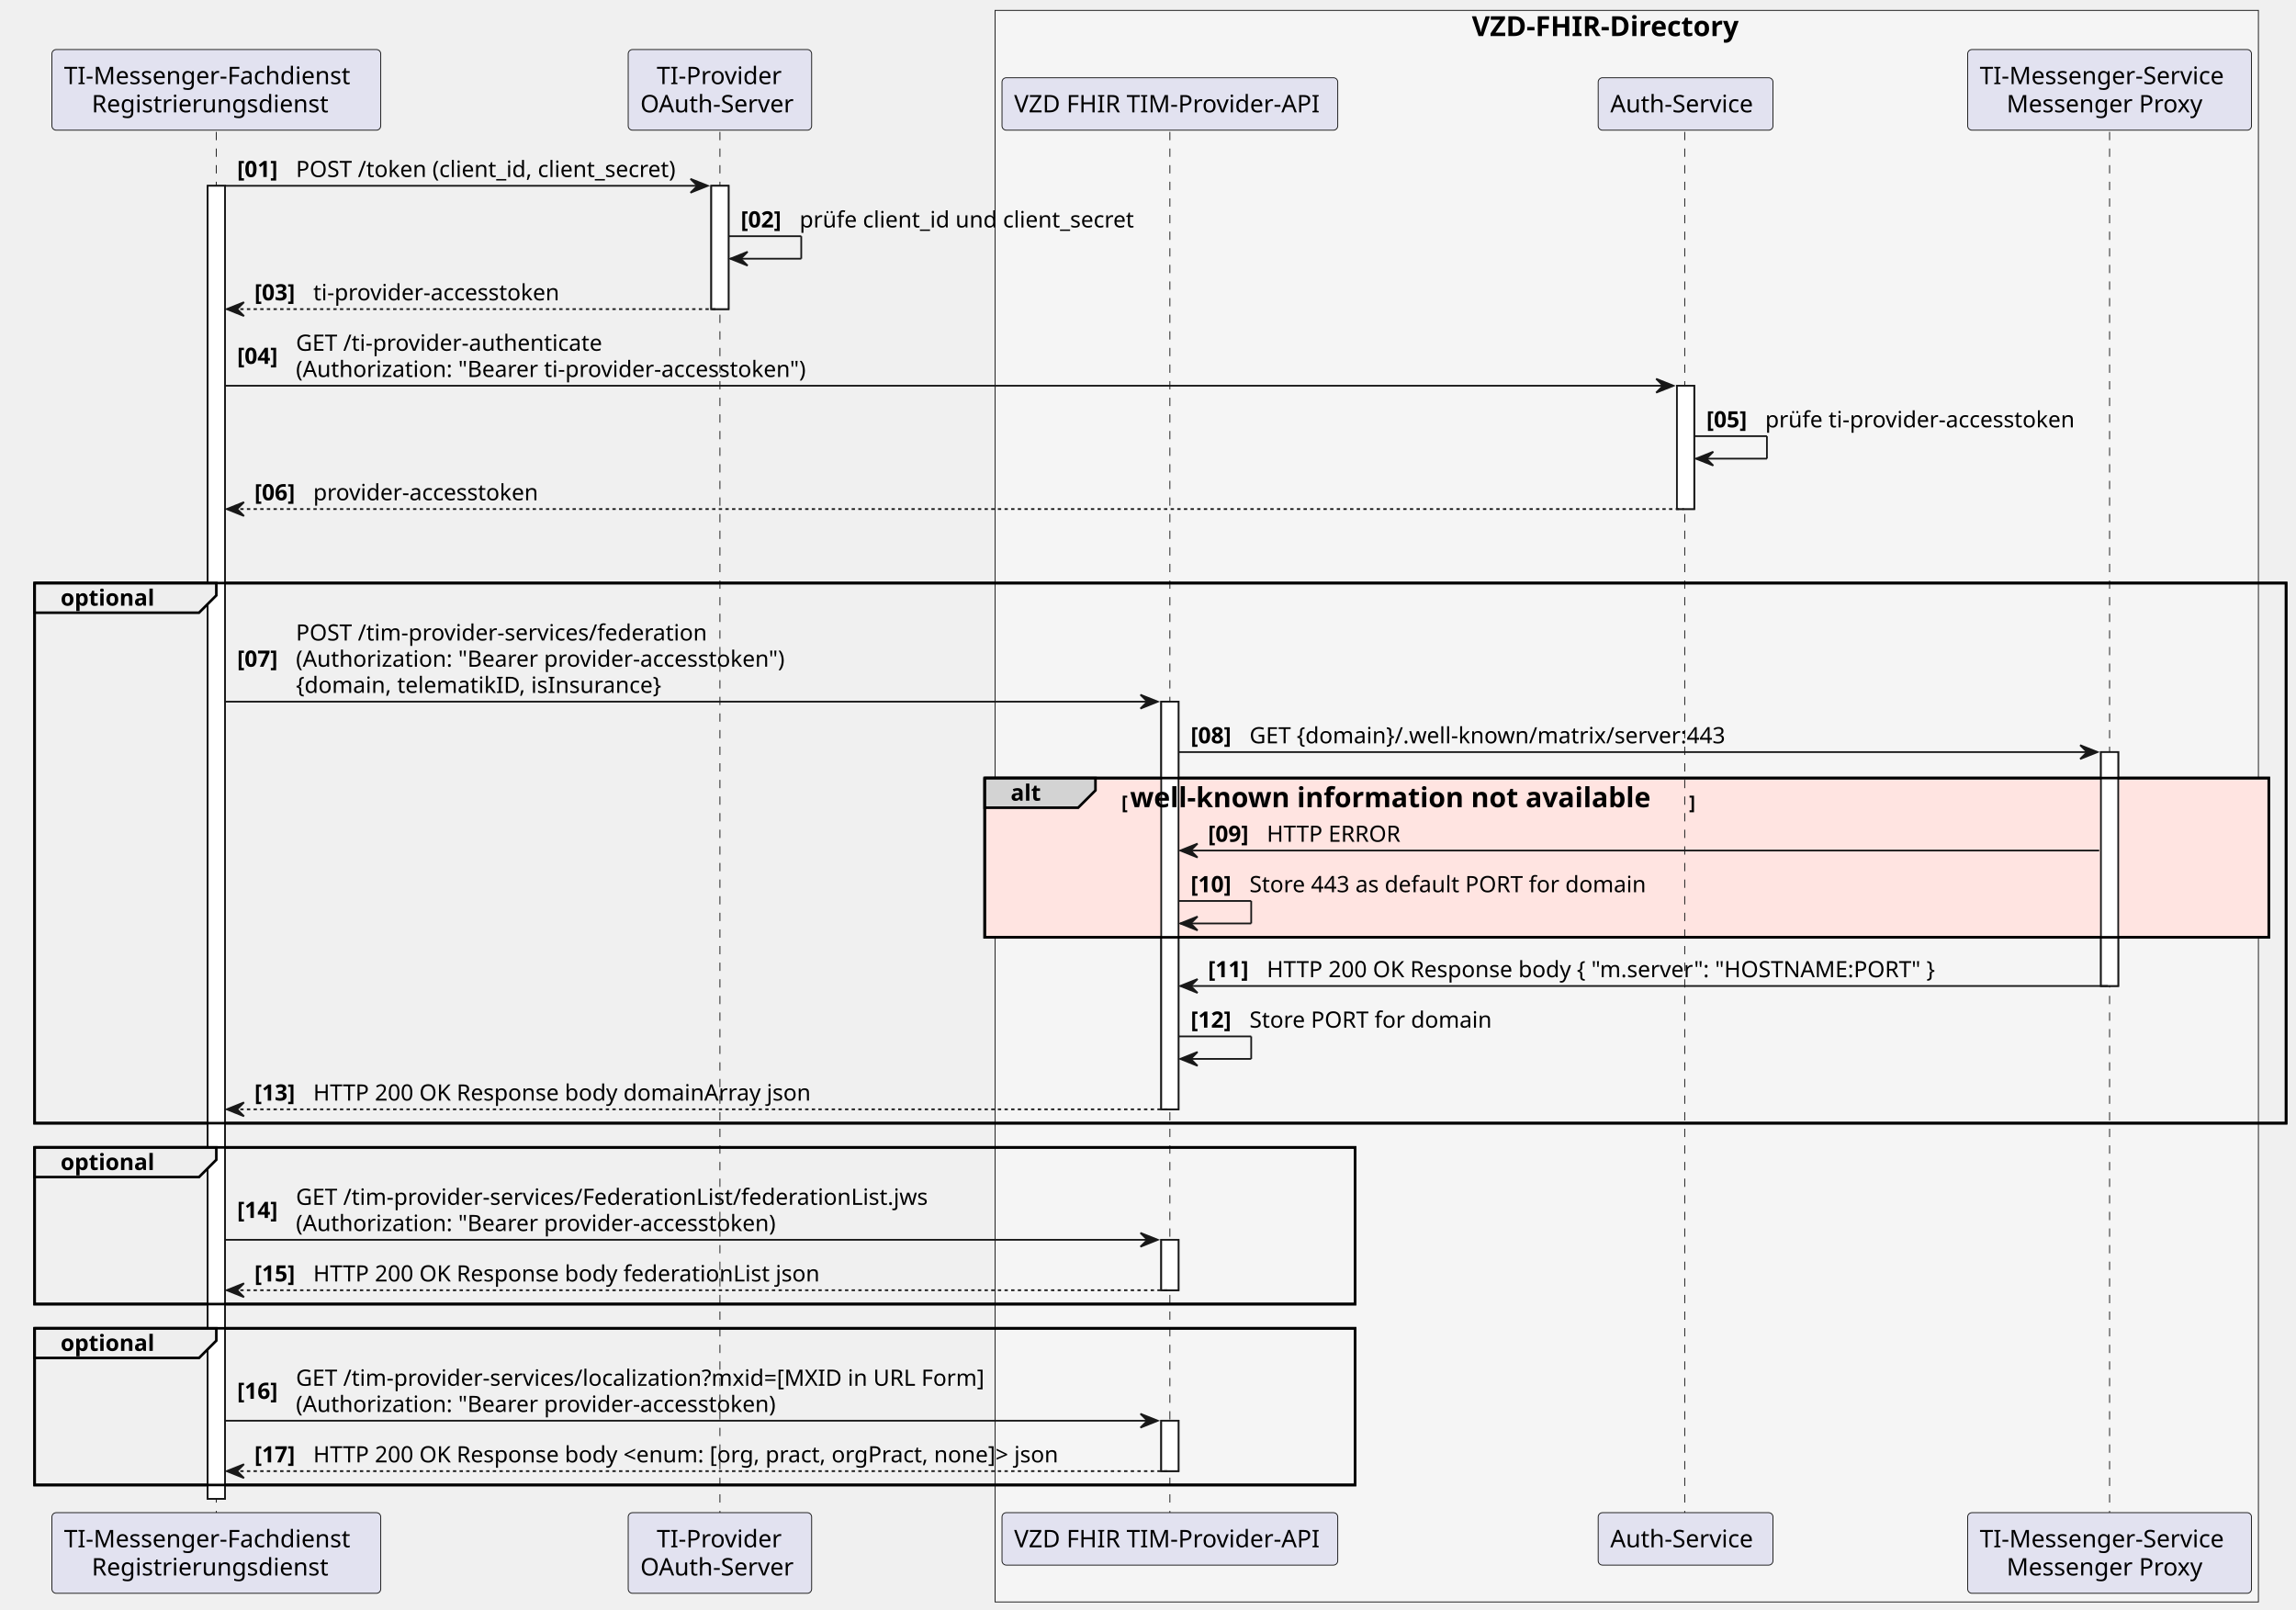
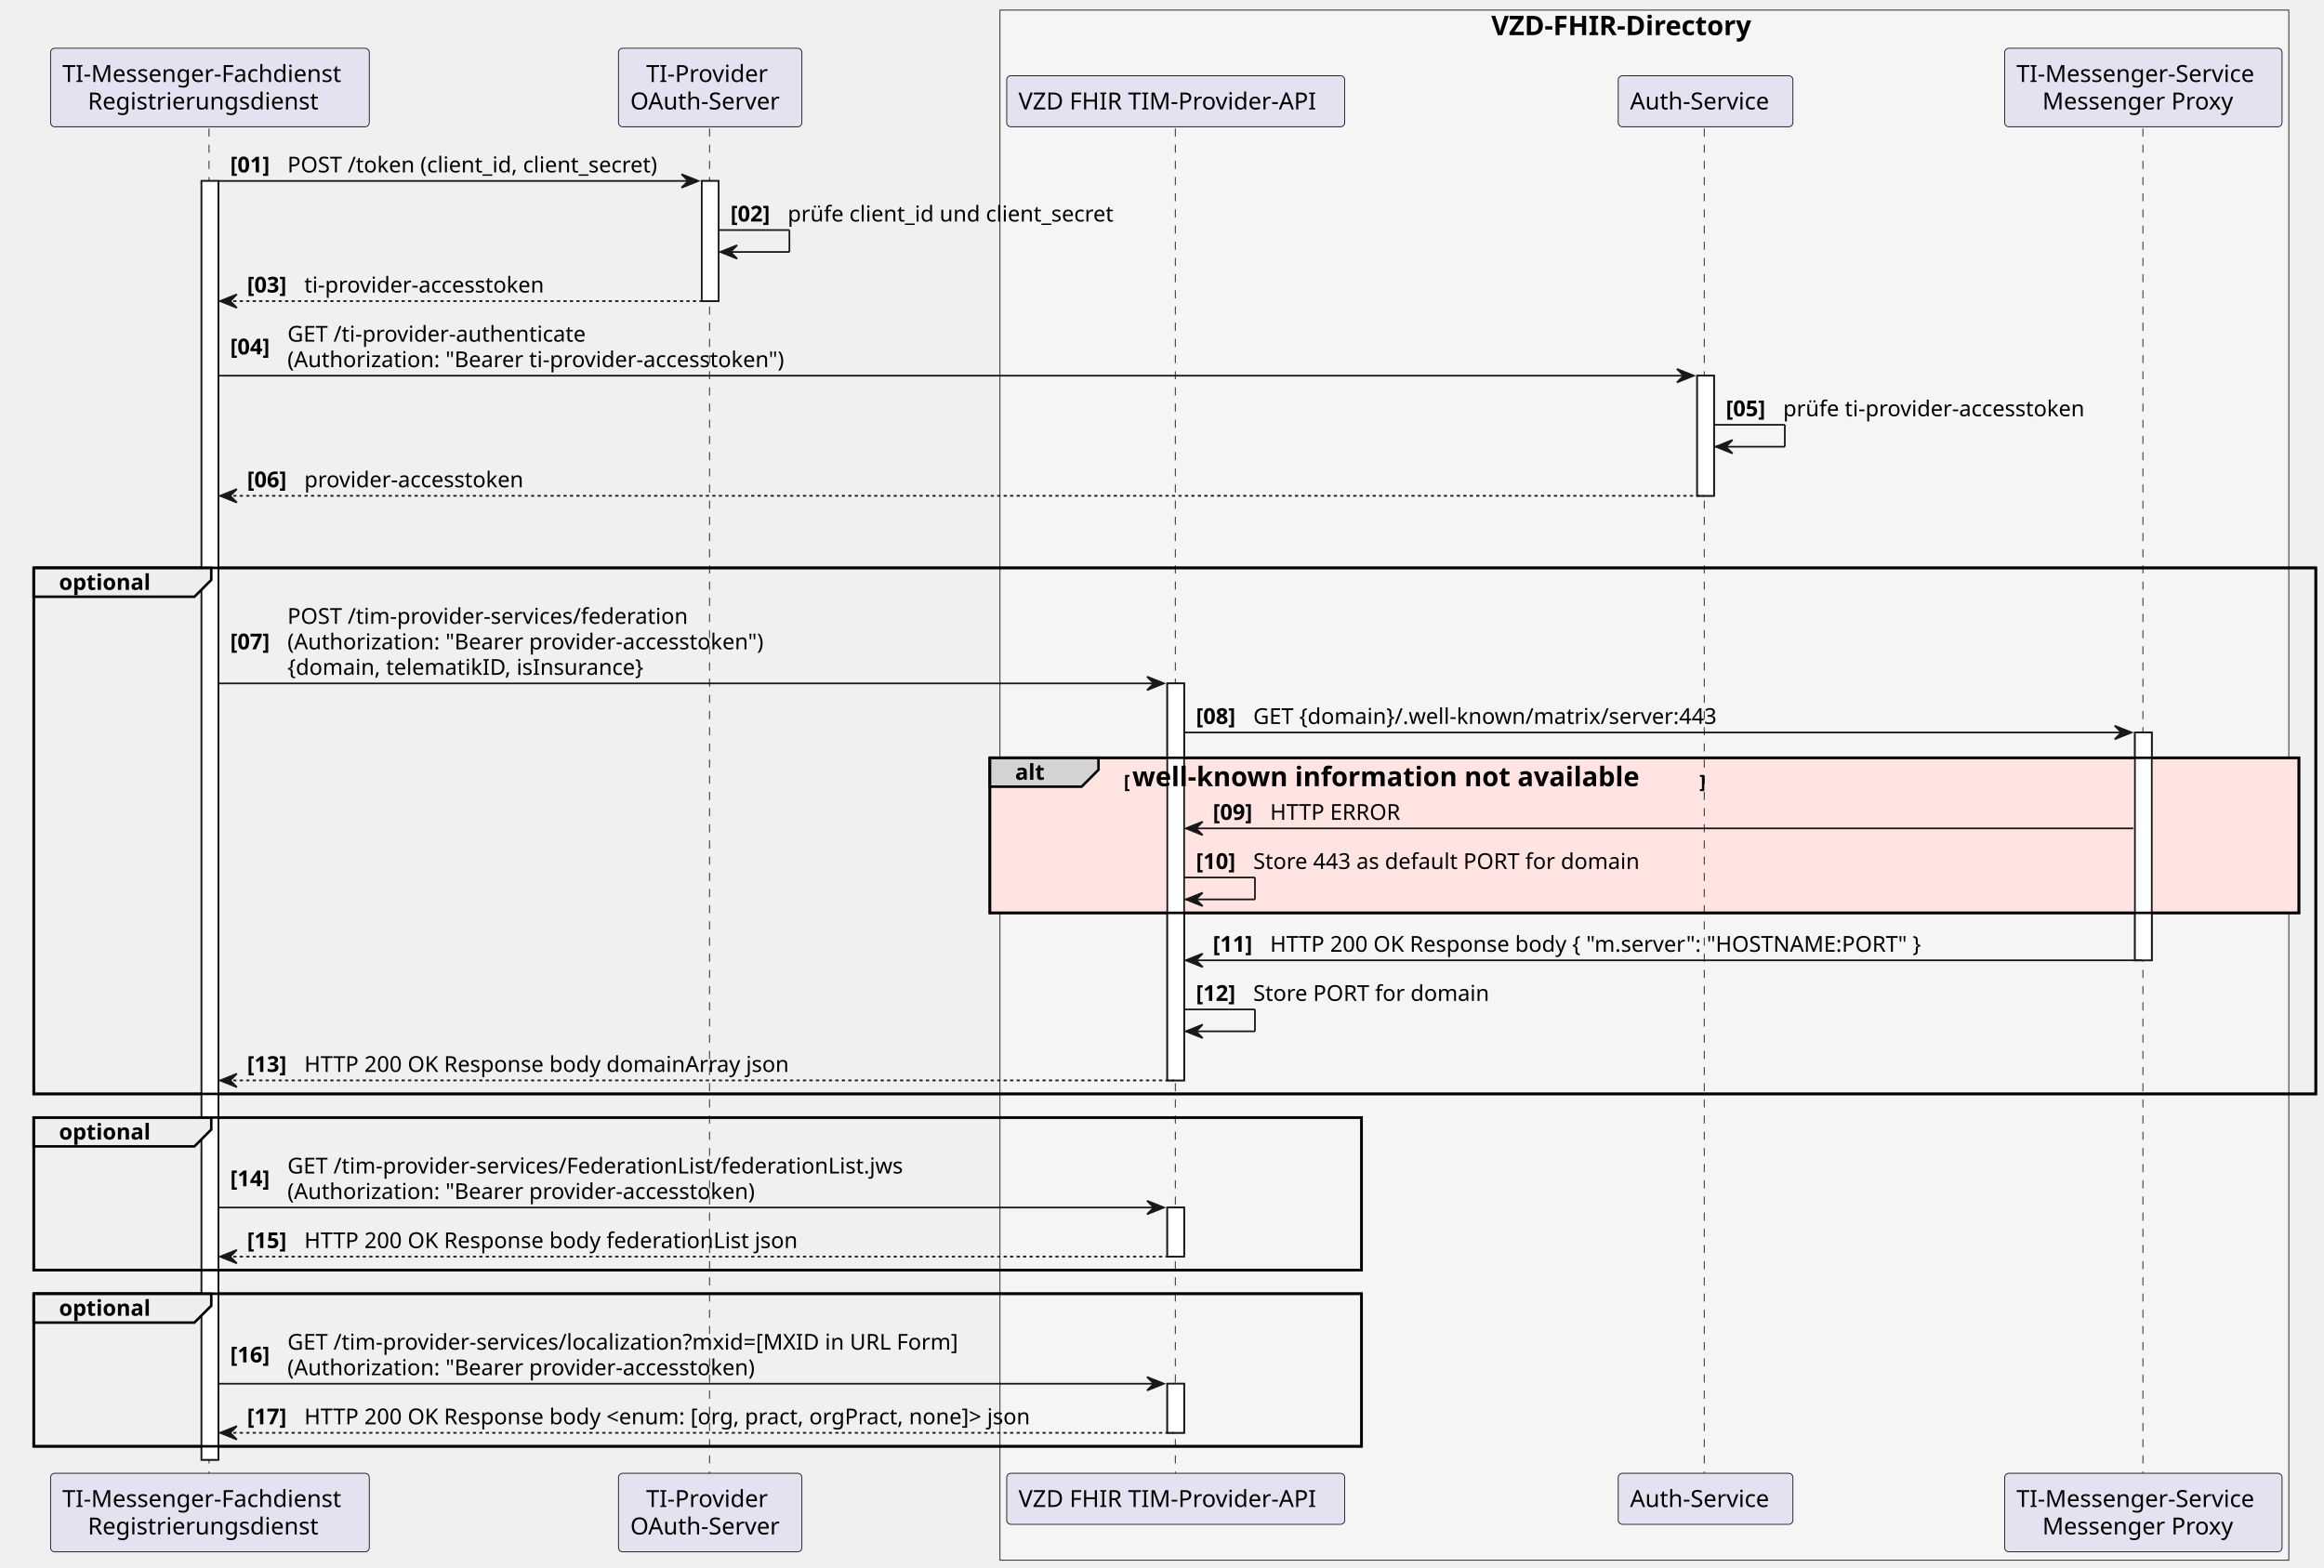
- <svg xmlns="http://www.w3.org/2000/svg" contentStyleType="text/css" height="969.792px" preserveAspectRatio="none" style="width:1382px;height:969px;background:#FFFFFF;" version="1.1" viewBox="0 0 1382 969" width="1382.292px" zoomAndPan="magnify">
+ <svg xmlns="http://www.w3.org/2000/svg" contentStyleType="text/css" data-diagram-type="SEQUENCE" height="969.792px" preserveAspectRatio="none" style="width:1436px;height:969px;background:#FFFFFF;" version="1.1" viewBox="0 0 1436 969" width="1436.458px" zoomAndPan="magnify">
  <defs />
  <g>
-     <rect fill="#F5F5F5" height="957.967" style="stroke:#181818;stroke-width:0.521;" width="760.417" x="598.958" y="6.25" />
-     <text fill="#000000" font-family="sans-serif" font-size="16.667" font-weight="bold" lengthAdjust="spacing" textLength="181.25" x="885.938" y="21.72">VZD-FHIR-Directory</text>
-     <text fill="#000000" font-family="sans-serif" font-size="13.542" font-weight="bold" lengthAdjust="spacing" textLength="5.208" x="1067.188" y="22.457"> </text>
-     <rect fill="#FFFFFF" height="790.316" style="stroke:#181818;stroke-width:1.042;" width="10.417" x="125" y="111.825" />
-     <rect fill="#FFFFFF" height="74.235" style="stroke:#181818;stroke-width:1.042;" width="10.417" x="428.125" y="111.825" />
-     <rect fill="#FFFFFF" height="245.369" style="stroke:#181818;stroke-width:1.042;" width="10.417" x="698.958" y="422.331" />
-     <rect fill="#FFFFFF" height="30.347" style="stroke:#181818;stroke-width:1.042;" width="10.417" x="698.958" y="746.24" />
-     <rect fill="#FFFFFF" height="30.347" style="stroke:#181818;stroke-width:1.042;" width="10.417" x="698.958" y="855.127" />
-     <rect fill="#FFFFFF" height="74.235" style="stroke:#181818;stroke-width:1.042;" width="10.417" x="1009.375" y="232.17" />
-     <rect fill="#FFFFFF" height="140.788" style="stroke:#181818;stroke-width:1.042;" width="10.417" x="1264.583" y="452.677" />
-     <rect fill="none" height="325.089" style="stroke:#000000;stroke-width:1.562;" width="1355.208" x="20.833" y="350.944" />
-     <rect fill="#FFE4E1" height="95.858" style="stroke:#000000;stroke-width:1.562;" width="772.917" x="592.708" y="468.302" />
-     <rect fill="none" height="94.303" style="stroke:#000000;stroke-width:1.562;" width="794.792" x="20.833" y="690.617" />
-     <rect fill="none" height="94.303" style="stroke:#000000;stroke-width:1.562;" width="794.792" x="20.833" y="799.504" />
-     <line style="stroke:#181818;stroke-width:0.521;stroke-dasharray:5.0,5.0;" x1="130.208" x2="130.208" y1="79.394" y2="911.515" />
-     <line style="stroke:#181818;stroke-width:0.521;stroke-dasharray:5.0,5.0;" x1="433.333" x2="433.333" y1="79.394" y2="911.515" />
-     <line style="stroke:#181818;stroke-width:0.521;stroke-dasharray:5.0,5.0;" x1="704.167" x2="704.167" y1="79.394" y2="911.515" />
-     <line style="stroke:#181818;stroke-width:0.521;stroke-dasharray:5.0,5.0;" x1="1014.062" x2="1014.062" y1="79.394" y2="911.515" />
-     <line style="stroke:#181818;stroke-width:0.521;stroke-dasharray:5.0,5.0;" x1="1269.792" x2="1269.792" y1="79.394" y2="911.515" />
-     <rect fill="#E2E2F0" height="48.535" rx="2.604" ry="2.604" style="stroke:#181818;stroke-width:0.521;" width="197.917" x="31.25" y="29.818" />
-     <text fill="#000000" font-family="sans-serif" font-size="14.583" lengthAdjust="spacing" textLength="183.333" x="38.542" y="50.646">TI-Messenger-Fachdienst</text>
-     <text fill="#000000" font-family="sans-serif" font-size="14.583" lengthAdjust="spacing" textLength="150" x="55.208" y="67.622">Registrierungsdienst</text>
-     <rect fill="#E2E2F0" height="48.535" rx="2.604" ry="2.604" style="stroke:#181818;stroke-width:0.521;" width="197.917" x="31.25" y="910.474" />
-     <text fill="#000000" font-family="sans-serif" font-size="14.583" lengthAdjust="spacing" textLength="183.333" x="38.542" y="931.302">TI-Messenger-Fachdienst</text>
-     <text fill="#000000" font-family="sans-serif" font-size="14.583" lengthAdjust="spacing" textLength="150" x="55.208" y="948.278">Registrierungsdienst</text>
-     <rect fill="#E2E2F0" height="48.535" rx="2.604" ry="2.604" style="stroke:#181818;stroke-width:0.521;" width="110.417" x="378.125" y="29.818" />
-     <text fill="#000000" font-family="sans-serif" font-size="14.583" lengthAdjust="spacing" textLength="76.042" x="395.312" y="50.646">TI-Provider</text>
-     <text fill="#000000" font-family="sans-serif" font-size="14.583" lengthAdjust="spacing" textLength="95.833" x="385.417" y="67.622">OAuth-Server</text>
-     <rect fill="#E2E2F0" height="48.535" rx="2.604" ry="2.604" style="stroke:#181818;stroke-width:0.521;" width="110.417" x="378.125" y="910.474" />
-     <text fill="#000000" font-family="sans-serif" font-size="14.583" lengthAdjust="spacing" textLength="76.042" x="395.312" y="931.302">TI-Provider</text>
-     <text fill="#000000" font-family="sans-serif" font-size="14.583" lengthAdjust="spacing" textLength="95.833" x="385.417" y="948.278">OAuth-Server</text>
-     <rect fill="#E2E2F0" height="31.559" rx="2.604" ry="2.604" style="stroke:#181818;stroke-width:0.521;" width="202.083" x="603.125" y="46.794" />
-     <text fill="#000000" font-family="sans-serif" font-size="14.583" lengthAdjust="spacing" textLength="187.5" x="610.417" y="67.622">VZD FHIR TIM-Provider-API</text>
-     <rect fill="#E2E2F0" height="31.559" rx="2.604" ry="2.604" style="stroke:#181818;stroke-width:0.521;" width="202.083" x="603.125" y="910.474" />
-     <text fill="#000000" font-family="sans-serif" font-size="14.583" lengthAdjust="spacing" textLength="187.5" x="610.417" y="931.302">VZD FHIR TIM-Provider-API</text>
-     <rect fill="#E2E2F0" height="31.559" rx="2.604" ry="2.604" style="stroke:#181818;stroke-width:0.521;" width="105.208" x="961.979" y="46.794" />
-     <text fill="#000000" font-family="sans-serif" font-size="14.583" lengthAdjust="spacing" textLength="90.625" x="969.271" y="67.622">Auth-Service</text>
-     <rect fill="#E2E2F0" height="31.559" rx="2.604" ry="2.604" style="stroke:#181818;stroke-width:0.521;" width="105.208" x="961.979" y="910.474" />
-     <text fill="#000000" font-family="sans-serif" font-size="14.583" lengthAdjust="spacing" textLength="90.625" x="969.271" y="931.302">Auth-Service</text>
-     <rect fill="#E2E2F0" height="48.535" rx="2.604" ry="2.604" style="stroke:#181818;stroke-width:0.521;" width="170.833" x="1184.375" y="29.818" />
-     <text fill="#000000" font-family="sans-serif" font-size="14.583" lengthAdjust="spacing" textLength="156.25" x="1191.667" y="50.646">TI-Messenger-Service</text>
-     <text fill="#000000" font-family="sans-serif" font-size="14.583" lengthAdjust="spacing" textLength="123.958" x="1207.812" y="67.622">Messenger Proxy</text>
-     <rect fill="#E2E2F0" height="48.535" rx="2.604" ry="2.604" style="stroke:#181818;stroke-width:0.521;" width="170.833" x="1184.375" y="910.474" />
-     <text fill="#000000" font-family="sans-serif" font-size="14.583" lengthAdjust="spacing" textLength="156.25" x="1191.667" y="931.302">TI-Messenger-Service</text>
-     <text fill="#000000" font-family="sans-serif" font-size="14.583" lengthAdjust="spacing" textLength="123.958" x="1207.812" y="948.278">Messenger Proxy</text>
-     <rect fill="#FFFFFF" height="790.316" style="stroke:#181818;stroke-width:1.042;" width="10.417" x="125" y="111.825" />
-     <rect fill="#FFFFFF" height="74.235" style="stroke:#181818;stroke-width:1.042;" width="10.417" x="428.125" y="111.825" />
-     <rect fill="#FFFFFF" height="245.369" style="stroke:#181818;stroke-width:1.042;" width="10.417" x="698.958" y="422.331" />
-     <rect fill="#FFFFFF" height="30.347" style="stroke:#181818;stroke-width:1.042;" width="10.417" x="698.958" y="746.24" />
-     <rect fill="#FFFFFF" height="30.347" style="stroke:#181818;stroke-width:1.042;" width="10.417" x="698.958" y="855.127" />
-     <rect fill="#FFFFFF" height="74.235" style="stroke:#181818;stroke-width:1.042;" width="10.417" x="1009.375" y="232.17" />
-     <rect fill="#FFFFFF" height="140.788" style="stroke:#181818;stroke-width:1.042;" width="10.417" x="1264.583" y="452.677" />
-     <polygon fill="#181818" points="415.625,107.658,426.042,111.825,415.625,115.991,419.792,111.825" style="stroke:#181818;stroke-width:1.042;" />
-     <line style="stroke:#181818;stroke-width:1.042;" x1="135.417" x2="421.875" y1="111.825" y2="111.825" />
-     <text fill="#000000" font-family="sans-serif" font-size="13.542" font-weight="bold" lengthAdjust="spacing" textLength="31.25" x="142.708" y="106.547">[01]</text>
-     <text fill="#000000" font-family="sans-serif" font-size="13.542" lengthAdjust="spacing" textLength="242.708" x="178.125" y="106.547">POST /token (client_id, client_secret)</text>
-     <line style="stroke:#181818;stroke-width:1.042;" x1="438.542" x2="482.292" y1="142.171" y2="142.171" />
-     <line style="stroke:#181818;stroke-width:1.042;" x1="482.292" x2="482.292" y1="142.171" y2="155.713" />
-     <line style="stroke:#181818;stroke-width:1.042;" x1="439.583" x2="482.292" y1="155.713" y2="155.713" />
-     <polygon fill="#181818" points="450,151.546,439.583,155.713,450,159.88,445.833,155.713" style="stroke:#181818;stroke-width:1.042;" />
-     <text fill="#000000" font-family="sans-serif" font-size="13.542" font-weight="bold" lengthAdjust="spacing" textLength="31.25" x="445.833" y="136.894">[02]</text>
-     <text fill="#000000" font-family="sans-serif" font-size="13.542" lengthAdjust="spacing" textLength="210.417" x="481.25" y="136.894">prüfe client_id und client_secret</text>
-     <polygon fill="#181818" points="146.875,181.893,136.458,186.06,146.875,190.226,142.708,186.06" style="stroke:#181818;stroke-width:1.042;" />
-     <line style="stroke:#181818;stroke-width:1.042;stroke-dasharray:2.0,2.0;" x1="140.625" x2="432.292" y1="186.06" y2="186.06" />
-     <text fill="#000000" font-family="sans-serif" font-size="13.542" font-weight="bold" lengthAdjust="spacing" textLength="31.25" x="153.125" y="180.783">[03]</text>
-     <text fill="#000000" font-family="sans-serif" font-size="13.542" lengthAdjust="spacing" textLength="156.25" x="188.542" y="180.783">ti-provider-accesstoken</text>
-     <polygon fill="#181818" points="996.875,228.003,1007.292,232.17,996.875,236.336,1001.042,232.17" style="stroke:#181818;stroke-width:1.042;" />
-     <line style="stroke:#181818;stroke-width:1.042;" x1="135.417" x2="1003.125" y1="232.17" y2="232.17" />
-     <text fill="#000000" font-family="sans-serif" font-size="13.542" font-weight="bold" lengthAdjust="spacing" textLength="31.25" x="142.708" y="219.011">[04]</text>
-     <text fill="#000000" font-family="sans-serif" font-size="13.542" lengthAdjust="spacing" textLength="191.667" x="178.125" y="211.129">GET /ti-provider-authenticate</text>
-     <text fill="#000000" font-family="sans-serif" font-size="13.542" lengthAdjust="spacing" textLength="322.917" x="178.125" y="226.893">(Authorization: "Bearer ti-provider-accesstoken")</text>
-     <line style="stroke:#181818;stroke-width:1.042;" x1="1019.792" x2="1063.542" y1="262.516" y2="262.516" />
-     <line style="stroke:#181818;stroke-width:1.042;" x1="1063.542" x2="1063.542" y1="262.516" y2="276.058" />
-     <line style="stroke:#181818;stroke-width:1.042;" x1="1020.833" x2="1063.542" y1="276.058" y2="276.058" />
-     <polygon fill="#181818" points="1031.25,271.891,1020.833,276.058,1031.25,280.225,1027.083,276.058" style="stroke:#181818;stroke-width:1.042;" />
-     <text fill="#000000" font-family="sans-serif" font-size="13.542" font-weight="bold" lengthAdjust="spacing" textLength="31.25" x="1027.083" y="257.239">[05]</text>
-     <text fill="#000000" font-family="sans-serif" font-size="13.542" lengthAdjust="spacing" textLength="194.792" x="1062.5" y="257.239">prüfe ti-provider-accesstoken</text>
-     <polygon fill="#181818" points="146.875,302.238,136.458,306.405,146.875,310.571,142.708,306.405" style="stroke:#181818;stroke-width:1.042;" />
-     <line style="stroke:#181818;stroke-width:1.042;stroke-dasharray:2.0,2.0;" x1="140.625" x2="1013.542" y1="306.405" y2="306.405" />
-     <text fill="#000000" font-family="sans-serif" font-size="13.542" font-weight="bold" lengthAdjust="spacing" textLength="31.25" x="153.125" y="301.128">[06]</text>
-     <text fill="#000000" font-family="sans-serif" font-size="13.542" lengthAdjust="spacing" textLength="142.708" x="188.542" y="301.128">provider-accesstoken</text>
-     <path d="M20.833,350.944 L130.208,350.944 L130.208,358.374 L119.792,368.791 L20.833,368.791 L20.833,350.944 " fill="#EEEEEE" style="stroke:#000000;stroke-width:1.562;" />
-     <rect fill="none" height="325.089" style="stroke:#000000;stroke-width:1.562;" width="1355.208" x="20.833" y="350.944" />
-     <text fill="#000000" font-family="sans-serif" font-size="13.542" font-weight="bold" lengthAdjust="spacing" textLength="62.5" x="36.458" y="364.555">optional</text>
-     <polygon fill="#181818" points="686.458,418.164,696.875,422.331,686.458,426.497,690.625,422.331" style="stroke:#181818;stroke-width:1.042;" />
-     <line style="stroke:#181818;stroke-width:1.042;" x1="135.417" x2="692.708" y1="422.331" y2="422.331" />
-     <text fill="#000000" font-family="sans-serif" font-size="13.542" font-weight="bold" lengthAdjust="spacing" textLength="31.25" x="142.708" y="401.29">[07]</text>
-     <text fill="#000000" font-family="sans-serif" font-size="13.542" lengthAdjust="spacing" textLength="256.25" x="178.125" y="385.527">POST /tim-provider-services/federation</text>
-     <text fill="#000000" font-family="sans-serif" font-size="13.542" lengthAdjust="spacing" textLength="309.375" x="178.125" y="401.29">(Authorization: "Bearer provider-accesstoken")</text>
-     <text fill="#000000" font-family="sans-serif" font-size="13.542" lengthAdjust="spacing" textLength="234.375" x="178.125" y="417.054">{domain, telematikID, isInsurance}</text>
-     <polygon fill="#181818" points="1252.083,448.511,1262.5,452.677,1252.083,456.844,1256.25,452.677" style="stroke:#181818;stroke-width:1.042;" />
-     <line style="stroke:#181818;stroke-width:1.042;" x1="709.375" x2="1258.333" y1="452.677" y2="452.677" />
-     <text fill="#000000" font-family="sans-serif" font-size="13.542" font-weight="bold" lengthAdjust="spacing" textLength="31.25" x="716.667" y="447.4">[08]</text>
-     <text fill="#000000" font-family="sans-serif" font-size="13.542" lengthAdjust="spacing" textLength="297.917" x="752.083" y="447.4">GET {domain}/.well-known/matrix/server:443</text>
-     <path d="M592.708,468.302 L659.375,468.302 L659.375,475.732 L648.958,486.149 L592.708,486.149 L592.708,468.302 " fill="#D3D3D3" style="stroke:#000000;stroke-width:1.562;" />
-     <rect fill="none" height="95.858" style="stroke:#000000;stroke-width:1.562;" width="772.917" x="592.708" y="468.302" />
-     <text fill="#000000" font-family="sans-serif" font-size="13.542" font-weight="bold" lengthAdjust="spacing" textLength="19.792" x="608.333" y="481.914">alt</text>
-     <text fill="#000000" font-family="sans-serif" font-size="11.458" font-weight="bold" lengthAdjust="spacing" textLength="5.208" x="675" y="487.084">[</text>
-     <text fill="#000000" font-family="sans-serif" font-size="16.667" font-weight="bold" lengthAdjust="spacing" textLength="336.458" x="680.208" y="485.856">well-known information not available</text>
-     <text fill="#000000" font-family="sans-serif" font-size="11.458" font-weight="bold" lengthAdjust="spacing" textLength="5.208" x="1016.667" y="487.084">]</text>
-     <polygon fill="#181818" points="720.833,507.772,710.417,511.938,720.833,516.105,716.667,511.938" style="stroke:#181818;stroke-width:1.042;" />
-     <line style="stroke:#181818;stroke-width:1.042;" x1="714.583" x2="1263.542" y1="511.938" y2="511.938" />
-     <text fill="#000000" font-family="sans-serif" font-size="13.542" font-weight="bold" lengthAdjust="spacing" textLength="31.25" x="727.083" y="506.661">[09]</text>
-     <text fill="#000000" font-family="sans-serif" font-size="13.542" lengthAdjust="spacing" textLength="81.25" x="762.5" y="506.661">HTTP ERROR</text>
-     <line style="stroke:#181818;stroke-width:1.042;" x1="709.375" x2="753.125" y1="542.285" y2="542.285" />
-     <line style="stroke:#181818;stroke-width:1.042;" x1="753.125" x2="753.125" y1="542.285" y2="555.827" />
-     <line style="stroke:#181818;stroke-width:1.042;" x1="710.417" x2="753.125" y1="555.827" y2="555.827" />
-     <polygon fill="#181818" points="720.833,551.66,710.417,555.827,720.833,559.994,716.667,555.827" style="stroke:#181818;stroke-width:1.042;" />
-     <text fill="#000000" font-family="sans-serif" font-size="13.542" font-weight="bold" lengthAdjust="spacing" textLength="31.25" x="716.667" y="537.008">[10]</text>
-     <text fill="#000000" font-family="sans-serif" font-size="13.542" lengthAdjust="spacing" textLength="250" x="752.083" y="537.008">Store 443 as default PORT for domain</text>
-     <polygon fill="#181818" points="720.833,589.298,710.417,593.465,720.833,597.632,716.667,593.465" style="stroke:#181818;stroke-width:1.042;" />
-     <line style="stroke:#181818;stroke-width:1.042;" x1="714.583" x2="1268.75" y1="593.465" y2="593.465" />
-     <text fill="#000000" font-family="sans-serif" font-size="13.542" font-weight="bold" lengthAdjust="spacing" textLength="31.25" x="727.083" y="588.188">[11]</text>
-     <text fill="#000000" font-family="sans-serif" font-size="13.542" lengthAdjust="spacing" textLength="423.958" x="762.5" y="588.188">HTTP 200 OK Response body { "m.server": "HOSTNAME:PORT" }</text>
-     <line style="stroke:#181818;stroke-width:1.042;" x1="709.375" x2="753.125" y1="623.812" y2="623.812" />
-     <line style="stroke:#181818;stroke-width:1.042;" x1="753.125" x2="753.125" y1="623.812" y2="637.354" />
-     <line style="stroke:#181818;stroke-width:1.042;" x1="710.417" x2="753.125" y1="637.354" y2="637.354" />
-     <polygon fill="#181818" points="720.833,633.187,710.417,637.354,720.833,641.52,716.667,637.354" style="stroke:#181818;stroke-width:1.042;" />
-     <text fill="#000000" font-family="sans-serif" font-size="13.542" font-weight="bold" lengthAdjust="spacing" textLength="31.25" x="716.667" y="618.535">[12]</text>
-     <text fill="#000000" font-family="sans-serif" font-size="13.542" lengthAdjust="spacing" textLength="151.042" x="752.083" y="618.535">Store PORT for domain</text>
-     <polygon fill="#181818" points="146.875,663.534,136.458,667.7,146.875,671.867,142.708,667.7" style="stroke:#181818;stroke-width:1.042;" />
-     <line style="stroke:#181818;stroke-width:1.042;stroke-dasharray:2.0,2.0;" x1="140.625" x2="703.125" y1="667.7" y2="667.7" />
-     <text fill="#000000" font-family="sans-serif" font-size="13.542" font-weight="bold" lengthAdjust="spacing" textLength="31.25" x="153.125" y="662.423">[13]</text>
-     <text fill="#000000" font-family="sans-serif" font-size="13.542" lengthAdjust="spacing" textLength="311.458" x="188.542" y="662.423">HTTP 200 OK Response body domainArray json</text>
-     <path d="M20.833,690.617 L130.208,690.617 L130.208,698.047 L119.792,708.463 L20.833,708.463 L20.833,690.617 " fill="#EEEEEE" style="stroke:#000000;stroke-width:1.562;" />
-     <rect fill="none" height="94.303" style="stroke:#000000;stroke-width:1.562;" width="794.792" x="20.833" y="690.617" />
-     <text fill="#000000" font-family="sans-serif" font-size="13.542" font-weight="bold" lengthAdjust="spacing" textLength="62.5" x="36.458" y="704.228">optional</text>
-     <polygon fill="#181818" points="686.458,742.074,696.875,746.24,686.458,750.407,690.625,746.24" style="stroke:#181818;stroke-width:1.042;" />
-     <line style="stroke:#181818;stroke-width:1.042;" x1="135.417" x2="692.708" y1="746.24" y2="746.24" />
-     <text fill="#000000" font-family="sans-serif" font-size="13.542" font-weight="bold" lengthAdjust="spacing" textLength="31.25" x="142.708" y="733.082">[14]</text>
-     <text fill="#000000" font-family="sans-serif" font-size="13.542" lengthAdjust="spacing" textLength="391.667" x="178.125" y="725.2">GET /tim-provider-services/FederationList/federationList.jws</text>
-     <text fill="#000000" font-family="sans-serif" font-size="13.542" lengthAdjust="spacing" textLength="304.167" x="178.125" y="740.963">(Authorization: "Bearer provider-accesstoken)</text>
-     <polygon fill="#181818" points="146.875,772.42,136.458,776.587,146.875,780.754,142.708,776.587" style="stroke:#181818;stroke-width:1.042;" />
-     <line style="stroke:#181818;stroke-width:1.042;stroke-dasharray:2.0,2.0;" x1="140.625" x2="703.125" y1="776.587" y2="776.587" />
-     <text fill="#000000" font-family="sans-serif" font-size="13.542" font-weight="bold" lengthAdjust="spacing" textLength="31.25" x="153.125" y="771.31">[15]</text>
-     <text fill="#000000" font-family="sans-serif" font-size="13.542" lengthAdjust="spacing" textLength="316.667" x="188.542" y="771.31">HTTP 200 OK Response body federationList json</text>
-     <path d="M20.833,799.504 L130.208,799.504 L130.208,806.934 L119.792,817.35 L20.833,817.35 L20.833,799.504 " fill="#EEEEEE" style="stroke:#000000;stroke-width:1.562;" />
-     <rect fill="none" height="94.303" style="stroke:#000000;stroke-width:1.562;" width="794.792" x="20.833" y="799.504" />
-     <text fill="#000000" font-family="sans-serif" font-size="13.542" font-weight="bold" lengthAdjust="spacing" textLength="62.5" x="36.458" y="813.115">optional</text>
-     <polygon fill="#181818" points="686.458,850.96,696.875,855.127,686.458,859.294,690.625,855.127" style="stroke:#181818;stroke-width:1.042;" />
-     <line style="stroke:#181818;stroke-width:1.042;" x1="135.417" x2="692.708" y1="855.127" y2="855.127" />
-     <text fill="#000000" font-family="sans-serif" font-size="13.542" font-weight="bold" lengthAdjust="spacing" textLength="31.25" x="142.708" y="841.968">[16]</text>
-     <text fill="#000000" font-family="sans-serif" font-size="13.542" lengthAdjust="spacing" textLength="432.292" x="178.125" y="834.087">GET /tim-provider-services/localization?mxid=[MXID in URL Form]</text>
-     <text fill="#000000" font-family="sans-serif" font-size="13.542" lengthAdjust="spacing" textLength="304.167" x="178.125" y="849.85">(Authorization: "Bearer provider-accesstoken)</text>
-     <polygon fill="#181818" points="146.875,881.307,136.458,885.474,146.875,889.64,142.708,885.474" style="stroke:#181818;stroke-width:1.042;" />
-     <line style="stroke:#181818;stroke-width:1.042;stroke-dasharray:2.0,2.0;" x1="140.625" x2="703.125" y1="885.474" y2="885.474" />
-     <text fill="#000000" font-family="sans-serif" font-size="13.542" font-weight="bold" lengthAdjust="spacing" textLength="31.25" x="153.125" y="880.197">[17]</text>
-     <text fill="#000000" font-family="sans-serif" font-size="13.542" lengthAdjust="spacing" textLength="477.083" x="188.542" y="880.197">HTTP 200 OK Response body &lt;enum: [org, pract, orgPract, none]&gt; json</text>
+     <rect fill="#F5F5F5" height="957.967" style="stroke:#181818;stroke-width:0.521;" width="796.367" x="617.883" y="6.25" />
+     <text fill="#000000" font-family="sans-serif" font-size="16.667" font-weight="bold" lengthAdjust="spacing" textLength="184.473" x="921.473" y="21.72">VZD-FHIR-Directory</text>
+     <text fill="#000000" font-family="sans-serif" font-size="13.542" font-weight="bold" lengthAdjust="spacing" textLength="4.715" x="1105.945" y="22.457"> </text>
+     <g>
+       <rect fill="#FFFFFF" height="790.316" style="stroke:#181818;stroke-width:1.042;" width="10.417" x="124.508" y="111.825" />
+     </g>
+     <g>
+       <rect fill="#FFFFFF" height="74.235" style="stroke:#181818;stroke-width:1.042;" width="10.417" x="433.613" y="111.825" />
+     </g>
+     <g>
+       <rect fill="#FFFFFF" height="245.369" style="stroke:#181818;stroke-width:1.042;" width="10.417" x="721.264" y="422.331" />
+     </g>
+     <g>
+       <rect fill="#FFFFFF" height="30.347" style="stroke:#181818;stroke-width:1.042;" width="10.417" x="721.264" y="746.24" />
+     </g>
+     <g>
+       <rect fill="#FFFFFF" height="30.347" style="stroke:#181818;stroke-width:1.042;" width="10.417" x="721.264" y="855.127" />
+     </g>
+     <g>
+       <rect fill="#FFFFFF" height="74.235" style="stroke:#181818;stroke-width:1.042;" width="10.417" x="1048.674" y="232.17" />
+     </g>
+     <g>
+       <rect fill="#FFFFFF" height="140.788" style="stroke:#181818;stroke-width:1.042;" width="10.417" x="1319.173" y="452.677" />
+     </g>
+     <rect fill="none" height="325.089" style="stroke:#000000;stroke-width:1.562;" width="1410.083" x="20.833" y="350.944" />
+     <rect fill="#FFE4E1" height="95.858" style="stroke:#000000;stroke-width:1.562;" width="808.867" x="611.633" y="468.302" />
+     <rect fill="none" height="94.303" style="stroke:#000000;stroke-width:1.562;" width="820.478" x="20.833" y="690.617" />
+     <rect fill="none" height="94.303" style="stroke:#000000;stroke-width:1.562;" width="820.478" x="20.833" y="799.504" />
+     <g>
+       <rect fill="#000000" fill-opacity="0" height="832.121" width="8.333" x="125.549" y="79.394" />
+       <line style="stroke:#181818;stroke-width:0.521;stroke-dasharray:5.0,5.0;" x1="129.167" x2="129.167" y1="79.394" y2="911.515" />
+     </g>
+     <g>
+       <rect fill="#000000" fill-opacity="0" height="832.121" width="8.333" x="434.654" y="79.394" />
+       <line style="stroke:#181818;stroke-width:0.521;stroke-dasharray:5.0,5.0;" x1="438.407" x2="438.407" y1="79.394" y2="911.515" />
+     </g>
+     <g>
+       <rect fill="#000000" fill-opacity="0" height="832.121" width="8.333" x="722.305" y="79.394" />
+       <line style="stroke:#181818;stroke-width:0.521;stroke-dasharray:5.0,5.0;" x1="726.216" x2="726.216" y1="79.394" y2="911.515" />
+     </g>
+     <g>
+       <rect fill="#000000" fill-opacity="0" height="832.121" width="8.333" x="1049.715" y="79.394" />
+       <line style="stroke:#181818;stroke-width:0.521;stroke-dasharray:5.0,5.0;" x1="1053.046" x2="1053.046" y1="79.394" y2="911.515" />
+     </g>
+     <g>
+       <rect fill="#000000" fill-opacity="0" height="832.121" width="8.333" x="1320.214" y="79.394" />
+       <line style="stroke:#181818;stroke-width:0.521;stroke-dasharray:5.0,5.0;" x1="1324.096" x2="1324.096" y1="79.394" y2="911.515" />
+     </g>
+     <g class="participant participant-head" data-participant="rd">
+       <rect fill="#E2E2F0" height="48.535" rx="2.604" ry="2.604" style="stroke:#181818;stroke-width:0.521;" width="196.932" x="31.25" y="29.818" />
+       <text fill="#000000" font-family="sans-serif" font-size="14.583" lengthAdjust="spacing" textLength="182.349" x="38.542" y="50.646">TI-Messenger-Fachdienst</text>
+       <text fill="#000000" font-family="sans-serif" font-size="14.583" lengthAdjust="spacing" textLength="150.925" x="54.254" y="67.622">Registrierungsdienst</text>
+     </g>
+     <g class="participant participant-tail" data-participant="rd">
+       <rect fill="#E2E2F0" height="48.535" rx="2.604" ry="2.604" style="stroke:#181818;stroke-width:0.521;" width="196.932" x="31.25" y="910.474" />
+       <text fill="#000000" font-family="sans-serif" font-size="14.583" lengthAdjust="spacing" textLength="182.349" x="38.542" y="931.302">TI-Messenger-Fachdienst</text>
+       <text fill="#000000" font-family="sans-serif" font-size="14.583" lengthAdjust="spacing" textLength="150.925" x="54.254" y="948.278">Registrierungsdienst</text>
+     </g>
+     <g class="participant participant-head" data-participant="oa">
+       <rect fill="#E2E2F0" height="48.535" rx="2.604" ry="2.604" style="stroke:#181818;stroke-width:0.521;" width="113.327" x="382.157" y="29.818" />
+       <text fill="#000000" font-family="sans-serif" font-size="14.583" lengthAdjust="spacing" textLength="79.09" x="399.276" y="50.646">TI-Provider</text>
+       <text fill="#000000" font-family="sans-serif" font-size="14.583" lengthAdjust="spacing" textLength="98.744" x="389.449" y="67.622">OAuth-Server</text>
+     </g>
+     <g class="participant participant-tail" data-participant="oa">
+       <rect fill="#E2E2F0" height="48.535" rx="2.604" ry="2.604" style="stroke:#181818;stroke-width:0.521;" width="113.327" x="382.157" y="910.474" />
+       <text fill="#000000" font-family="sans-serif" font-size="14.583" lengthAdjust="spacing" textLength="79.09" x="399.276" y="931.302">TI-Provider</text>
+       <text fill="#000000" font-family="sans-serif" font-size="14.583" lengthAdjust="spacing" textLength="98.744" x="389.449" y="948.278">OAuth-Server</text>
+     </g>
+     <g class="participant participant-head" data-participant="fp">
+       <rect fill="#E2E2F0" height="31.559" rx="2.604" ry="2.604" style="stroke:#181818;stroke-width:0.521;" width="208.845" x="622.049" y="46.794" />
+       <text fill="#000000" font-family="sans-serif" font-size="14.583" lengthAdjust="spacing" textLength="194.262" x="629.341" y="67.622">VZD FHIR TIM-Provider-API</text>
+     </g>
+     <g class="participant participant-tail" data-participant="fp">
+       <rect fill="#E2E2F0" height="31.559" rx="2.604" ry="2.604" style="stroke:#181818;stroke-width:0.521;" width="208.845" x="622.049" y="910.474" />
+       <text fill="#000000" font-family="sans-serif" font-size="14.583" lengthAdjust="spacing" textLength="194.262" x="629.341" y="931.302">VZD FHIR TIM-Provider-API</text>
+     </g>
+     <g class="participant participant-head" data-participant="fa">
+       <rect fill="#E2E2F0" height="31.559" rx="2.604" ry="2.604" style="stroke:#181818;stroke-width:0.521;" width="107.922" x="999.921" y="46.794" />
+       <text fill="#000000" font-family="sans-serif" font-size="14.583" lengthAdjust="spacing" textLength="93.339" x="1007.212" y="67.622">Auth-Service</text>
+     </g>
+     <g class="participant participant-tail" data-participant="fa">
+       <rect fill="#E2E2F0" height="31.559" rx="2.604" ry="2.604" style="stroke:#181818;stroke-width:0.521;" width="107.922" x="999.921" y="910.474" />
+       <text fill="#000000" font-family="sans-serif" font-size="14.583" lengthAdjust="spacing" textLength="93.339" x="1007.212" y="931.302">Auth-Service</text>
+     </g>
+     <g class="participant participant-head" data-participant="hs">
+       <rect fill="#E2E2F0" height="48.535" rx="2.604" ry="2.604" style="stroke:#181818;stroke-width:0.521;" width="171.404" x="1238.679" y="29.818" />
+       <text fill="#000000" font-family="sans-serif" font-size="14.583" lengthAdjust="spacing" textLength="156.821" x="1245.971" y="50.646">TI-Messenger-Service</text>
+       <text fill="#000000" font-family="sans-serif" font-size="14.583" lengthAdjust="spacing" textLength="124.799" x="1261.982" y="67.622">Messenger Proxy</text>
+     </g>
+     <g class="participant participant-tail" data-participant="hs">
+       <rect fill="#E2E2F0" height="48.535" rx="2.604" ry="2.604" style="stroke:#181818;stroke-width:0.521;" width="171.404" x="1238.679" y="910.474" />
+       <text fill="#000000" font-family="sans-serif" font-size="14.583" lengthAdjust="spacing" textLength="156.821" x="1245.971" y="931.302">TI-Messenger-Service</text>
+       <text fill="#000000" font-family="sans-serif" font-size="14.583" lengthAdjust="spacing" textLength="124.799" x="1261.982" y="948.278">Messenger Proxy</text>
+     </g>
+     <g>
+       <rect fill="#FFFFFF" height="790.316" style="stroke:#181818;stroke-width:1.042;" width="10.417" x="124.508" y="111.825" />
+     </g>
+     <g>
+       <rect fill="#FFFFFF" height="74.235" style="stroke:#181818;stroke-width:1.042;" width="10.417" x="433.613" y="111.825" />
+     </g>
+     <g>
+       <rect fill="#FFFFFF" height="245.369" style="stroke:#181818;stroke-width:1.042;" width="10.417" x="721.264" y="422.331" />
+     </g>
+     <g>
+       <rect fill="#FFFFFF" height="30.347" style="stroke:#181818;stroke-width:1.042;" width="10.417" x="721.264" y="746.24" />
+     </g>
+     <g>
+       <rect fill="#FFFFFF" height="30.347" style="stroke:#181818;stroke-width:1.042;" width="10.417" x="721.264" y="855.127" />
+     </g>
+     <g>
+       <rect fill="#FFFFFF" height="74.235" style="stroke:#181818;stroke-width:1.042;" width="10.417" x="1048.674" y="232.17" />
+     </g>
+     <g>
+       <rect fill="#FFFFFF" height="140.788" style="stroke:#181818;stroke-width:1.042;" width="10.417" x="1319.173" y="452.677" />
+     </g>
+     <g class="message" data-participant-1="rd" data-participant-2="oa">
+       <polygon fill="#181818" points="421.113,107.658,431.529,111.825,421.113,115.991,425.279,111.825" style="stroke:#181818;stroke-width:1.042;" />
+       <line style="stroke:#181818;stroke-width:1.042;" x1="134.924" x2="427.363" y1="111.825" y2="111.825" />
+       <text fill="#000000" font-family="sans-serif" font-size="13.542" font-weight="bold" lengthAdjust="spacing" textLength="31.223" x="142.216" y="106.547">[01]</text>
+       <text fill="#000000" font-family="sans-serif" font-size="13.542" lengthAdjust="spacing" textLength="248.716" x="177.605" y="106.547">POST /token (client_id, client_secret)</text>
+     </g>
+     <g class="message" data-participant-1="oa" data-participant-2="oa">
+       <line style="stroke:#181818;stroke-width:1.042;" x1="444.029" x2="487.779" y1="142.171" y2="142.171" />
+       <line style="stroke:#181818;stroke-width:1.042;" x1="487.779" x2="487.779" y1="142.171" y2="155.713" />
+       <line style="stroke:#181818;stroke-width:1.042;" x1="445.071" x2="487.779" y1="155.713" y2="155.713" />
+       <polygon fill="#181818" points="455.488,151.546,445.071,155.713,455.488,159.88,451.321,155.713" style="stroke:#181818;stroke-width:1.042;" />
+       <text fill="#000000" font-family="sans-serif" font-size="13.542" font-weight="bold" lengthAdjust="spacing" textLength="31.223" x="451.321" y="136.894">[02]</text>
+       <text fill="#000000" font-family="sans-serif" font-size="13.542" lengthAdjust="spacing" textLength="216.845" x="486.71" y="136.894">prüfe client_id und client_secret</text>
+     </g>
+     <g class="message" data-participant-1="oa" data-participant-2="rd">
+       <polygon fill="#181818" points="146.383,181.893,135.966,186.06,146.383,190.226,142.216,186.06" style="stroke:#181818;stroke-width:1.042;" />
+       <line style="stroke:#181818;stroke-width:1.042;stroke-dasharray:2.0,2.0;" x1="140.133" x2="437.779" y1="186.06" y2="186.06" />
+       <text fill="#000000" font-family="sans-serif" font-size="13.542" font-weight="bold" lengthAdjust="spacing" textLength="31.223" x="152.633" y="180.783">[03]</text>
+       <text fill="#000000" font-family="sans-serif" font-size="13.542" lengthAdjust="spacing" textLength="159.544" x="188.022" y="180.783">ti-provider-accesstoken</text>
+     </g>
+     <g class="message" data-participant-1="rd" data-participant-2="fa">
+       <polygon fill="#181818" points="1036.174,228.003,1046.59,232.17,1036.174,236.336,1040.34,232.17" style="stroke:#181818;stroke-width:1.042;" />
+       <line style="stroke:#181818;stroke-width:1.042;" x1="134.924" x2="1042.424" y1="232.17" y2="232.17" />
+       <text fill="#000000" font-family="sans-serif" font-size="13.542" font-weight="bold" lengthAdjust="spacing" textLength="31.223" x="142.216" y="219.011">[04]</text>
+       <text fill="#000000" font-family="sans-serif" font-size="13.542" lengthAdjust="spacing" textLength="197.895" x="177.605" y="211.129">GET /ti-provider-authenticate</text>
+       <text fill="#000000" font-family="sans-serif" font-size="13.542" lengthAdjust="spacing" textLength="331.824" x="177.605" y="226.893">(Authorization: "Bearer ti-provider-accesstoken")</text>
+     </g>
+     <g class="message" data-participant-1="fa" data-participant-2="fa">
+       <line style="stroke:#181818;stroke-width:1.042;" x1="1059.09" x2="1102.84" y1="262.516" y2="262.516" />
+       <line style="stroke:#181818;stroke-width:1.042;" x1="1102.84" x2="1102.84" y1="262.516" y2="276.058" />
+       <line style="stroke:#181818;stroke-width:1.042;" x1="1060.132" x2="1102.84" y1="276.058" y2="276.058" />
+       <polygon fill="#181818" points="1070.549,271.891,1060.132,276.058,1070.549,280.225,1066.382,276.058" style="stroke:#181818;stroke-width:1.042;" />
+       <text fill="#000000" font-family="sans-serif" font-size="13.542" font-weight="bold" lengthAdjust="spacing" textLength="31.223" x="1066.382" y="257.239">[05]</text>
+       <text fill="#000000" font-family="sans-serif" font-size="13.542" lengthAdjust="spacing" textLength="199.693" x="1101.771" y="257.239">prüfe ti-provider-accesstoken</text>
+     </g>
+     <g class="message" data-participant-1="fa" data-participant-2="rd">
+       <polygon fill="#181818" points="146.383,302.238,135.966,306.405,146.383,310.571,142.216,306.405" style="stroke:#181818;stroke-width:1.042;" />
+       <line style="stroke:#181818;stroke-width:1.042;stroke-dasharray:2.0,2.0;" x1="140.133" x2="1052.84" y1="306.405" y2="306.405" />
+       <text fill="#000000" font-family="sans-serif" font-size="13.542" font-weight="bold" lengthAdjust="spacing" textLength="31.223" x="152.633" y="301.128">[06]</text>
+       <text fill="#000000" font-family="sans-serif" font-size="13.542" lengthAdjust="spacing" textLength="145.586" x="188.022" y="301.128">provider-accesstoken</text>
+     </g>
+     <path d="M20.833,350.944 L130.543,350.944 L130.543,358.374 L120.127,368.791 L20.833,368.791 L20.833,350.944" fill="#EEEEEE" style="stroke:#000000;stroke-width:1.562;" />
+     <rect fill="none" height="325.089" style="stroke:#000000;stroke-width:1.562;" width="1410.083" x="20.833" y="350.944" />
+     <text fill="#000000" font-family="sans-serif" font-size="13.542" font-weight="bold" lengthAdjust="spacing" textLength="62.835" x="36.458" y="364.555">optional</text>
+     <g class="message" data-participant-1="rd" data-participant-2="fp">
+       <polygon fill="#181818" points="708.764,418.164,719.18,422.331,708.764,426.497,712.93,422.331" style="stroke:#181818;stroke-width:1.042;" />
+       <line style="stroke:#181818;stroke-width:1.042;" x1="134.924" x2="715.014" y1="422.331" y2="422.331" />
+       <text fill="#000000" font-family="sans-serif" font-size="13.542" font-weight="bold" lengthAdjust="spacing" textLength="31.223" x="142.216" y="401.29">[07]</text>
+       <text fill="#000000" font-family="sans-serif" font-size="13.542" lengthAdjust="spacing" textLength="263.269" x="177.605" y="385.527">POST /tim-provider-services/federation</text>
+       <text fill="#000000" font-family="sans-serif" font-size="13.542" lengthAdjust="spacing" textLength="317.865" x="177.605" y="401.29">(Authorization: "Bearer provider-accesstoken")</text>
+       <text fill="#000000" font-family="sans-serif" font-size="13.542" lengthAdjust="spacing" textLength="240.98" x="177.605" y="417.054">{domain, telematikID, isInsurance}</text>
+     </g>
+     <g class="message" data-participant-1="fp" data-participant-2="hs">
+       <polygon fill="#181818" points="1306.673,448.511,1317.089,452.677,1306.673,456.844,1310.839,452.677" style="stroke:#181818;stroke-width:1.042;" />
+       <line style="stroke:#181818;stroke-width:1.042;" x1="731.68" x2="1312.923" y1="452.677" y2="452.677" />
+       <text fill="#000000" font-family="sans-serif" font-size="13.542" font-weight="bold" lengthAdjust="spacing" textLength="31.223" x="738.972" y="447.4">[08]</text>
+       <text fill="#000000" font-family="sans-serif" font-size="13.542" lengthAdjust="spacing" textLength="311.167" x="774.361" y="447.4">GET {domain}/.well-known/matrix/server:443</text>
+     </g>
+     <path d="M611.633,468.302 L678.761,468.302 L678.761,475.732 L668.344,486.149 L611.633,486.149 L611.633,468.302" fill="#D3D3D3" style="stroke:#000000;stroke-width:1.562;" />
+     <rect fill="none" height="95.858" style="stroke:#000000;stroke-width:1.562;" width="808.867" x="611.633" y="468.302" />
+     <text fill="#000000" font-family="sans-serif" font-size="13.542" font-weight="bold" lengthAdjust="spacing" textLength="20.253" x="627.258" y="481.914">alt</text>
+     <text fill="#000000" font-family="sans-serif" font-size="11.458" font-weight="bold" lengthAdjust="spacing" textLength="5.237" x="694.386" y="487.084">[</text>
+     <text fill="#000000" font-family="sans-serif" font-size="16.667" font-weight="bold" lengthAdjust="spacing" textLength="350.48" x="699.623" y="485.856">well-known information not available</text>
+     <text fill="#000000" font-family="sans-serif" font-size="11.458" font-weight="bold" lengthAdjust="spacing" textLength="5.237" x="1050.103" y="487.084">]</text>
+     <g class="message" data-participant-1="hs" data-participant-2="fp">
+       <polygon fill="#181818" points="743.139,507.772,732.722,511.938,743.139,516.105,738.972,511.938" style="stroke:#181818;stroke-width:1.042;" />
+       <line style="stroke:#181818;stroke-width:1.042;" x1="736.889" x2="1318.131" y1="511.938" y2="511.938" />
+       <text fill="#000000" font-family="sans-serif" font-size="13.542" font-weight="bold" lengthAdjust="spacing" textLength="31.223" x="749.389" y="506.661">[09]</text>
+       <text fill="#000000" font-family="sans-serif" font-size="13.542" lengthAdjust="spacing" textLength="86.639" x="784.778" y="506.661">HTTP ERROR</text>
+     </g>
+     <g class="message" data-participant-1="fp" data-participant-2="fp">
+       <line style="stroke:#181818;stroke-width:1.042;" x1="731.68" x2="775.43" y1="542.285" y2="542.285" />
+       <line style="stroke:#181818;stroke-width:1.042;" x1="775.43" x2="775.43" y1="542.285" y2="555.827" />
+       <line style="stroke:#181818;stroke-width:1.042;" x1="732.722" x2="775.43" y1="555.827" y2="555.827" />
+       <polygon fill="#181818" points="743.139,551.66,732.722,555.827,743.139,559.994,738.972,555.827" style="stroke:#181818;stroke-width:1.042;" />
+       <text fill="#000000" font-family="sans-serif" font-size="13.542" font-weight="bold" lengthAdjust="spacing" textLength="31.223" x="738.972" y="537.008">[10]</text>
+       <text fill="#000000" font-family="sans-serif" font-size="13.542" lengthAdjust="spacing" textLength="256.604" x="774.361" y="537.008">Store 443 as default PORT for domain</text>
+     </g>
+     <g class="message" data-participant-1="hs" data-participant-2="fp">
+       <polygon fill="#181818" points="743.139,589.298,732.722,593.465,743.139,597.632,738.972,593.465" style="stroke:#181818;stroke-width:1.042;" />
+       <line style="stroke:#181818;stroke-width:1.042;" x1="736.889" x2="1323.339" y1="593.465" y2="593.465" />
+       <text fill="#000000" font-family="sans-serif" font-size="13.542" font-weight="bold" lengthAdjust="spacing" textLength="31.223" x="749.389" y="588.188">[11]</text>
+       <text fill="#000000" font-family="sans-serif" font-size="13.542" lengthAdjust="spacing" textLength="439.33" x="784.778" y="588.188">HTTP 200 OK Response body { "m.server": "HOSTNAME:PORT" }</text>
+     </g>
+     <g class="message" data-participant-1="fp" data-participant-2="fp">
+       <line style="stroke:#181818;stroke-width:1.042;" x1="731.68" x2="775.43" y1="623.812" y2="623.812" />
+       <line style="stroke:#181818;stroke-width:1.042;" x1="775.43" x2="775.43" y1="623.812" y2="637.354" />
+       <line style="stroke:#181818;stroke-width:1.042;" x1="732.722" x2="775.43" y1="637.354" y2="637.354" />
+       <polygon fill="#181818" points="743.139,633.187,732.722,637.354,743.139,641.52,738.972,637.354" style="stroke:#181818;stroke-width:1.042;" />
+       <text fill="#000000" font-family="sans-serif" font-size="13.542" font-weight="bold" lengthAdjust="spacing" textLength="31.223" x="738.972" y="618.535">[12]</text>
+       <text fill="#000000" font-family="sans-serif" font-size="13.542" lengthAdjust="spacing" textLength="154.843" x="774.361" y="618.535">Store PORT for domain</text>
+     </g>
+     <g class="message" data-participant-1="fp" data-participant-2="rd">
+       <polygon fill="#181818" points="146.383,663.534,135.966,667.7,146.383,671.867,142.216,667.7" style="stroke:#181818;stroke-width:1.042;" />
+       <line style="stroke:#181818;stroke-width:1.042;stroke-dasharray:2.0,2.0;" x1="140.133" x2="725.43" y1="667.7" y2="667.7" />
+       <text fill="#000000" font-family="sans-serif" font-size="13.542" font-weight="bold" lengthAdjust="spacing" textLength="31.223" x="152.633" y="662.423">[13]</text>
+       <text fill="#000000" font-family="sans-serif" font-size="13.542" lengthAdjust="spacing" textLength="320.352" x="188.022" y="662.423">HTTP 200 OK Response body domainArray json</text>
+     </g>
+     <path d="M20.833,690.617 L130.543,690.617 L130.543,698.047 L120.127,708.463 L20.833,708.463 L20.833,690.617" fill="#EEEEEE" style="stroke:#000000;stroke-width:1.562;" />
+     <rect fill="none" height="94.303" style="stroke:#000000;stroke-width:1.562;" width="820.478" x="20.833" y="690.617" />
+     <text fill="#000000" font-family="sans-serif" font-size="13.542" font-weight="bold" lengthAdjust="spacing" textLength="62.835" x="36.458" y="704.228">optional</text>
+     <g class="message" data-participant-1="rd" data-participant-2="fp">
+       <polygon fill="#181818" points="708.764,742.074,719.18,746.24,708.764,750.407,712.93,746.24" style="stroke:#181818;stroke-width:1.042;" />
+       <line style="stroke:#181818;stroke-width:1.042;" x1="134.924" x2="715.014" y1="746.24" y2="746.24" />
+       <text fill="#000000" font-family="sans-serif" font-size="13.542" font-weight="bold" lengthAdjust="spacing" textLength="31.223" x="142.216" y="733.082">[14]</text>
+       <text fill="#000000" font-family="sans-serif" font-size="13.542" lengthAdjust="spacing" textLength="405.853" x="177.605" y="725.2">GET /tim-provider-services/FederationList/federationList.jws</text>
+       <text fill="#000000" font-family="sans-serif" font-size="13.542" lengthAdjust="spacing" textLength="311.637" x="177.605" y="740.963">(Authorization: "Bearer provider-accesstoken)</text>
+     </g>
+     <g class="message" data-participant-1="fp" data-participant-2="rd">
+       <polygon fill="#181818" points="146.383,772.42,135.966,776.587,146.383,780.754,142.216,776.587" style="stroke:#181818;stroke-width:1.042;" />
+       <line style="stroke:#181818;stroke-width:1.042;stroke-dasharray:2.0,2.0;" x1="140.133" x2="725.43" y1="776.587" y2="776.587" />
+       <text fill="#000000" font-family="sans-serif" font-size="13.542" font-weight="bold" lengthAdjust="spacing" textLength="31.223" x="152.633" y="771.31">[15]</text>
+       <text fill="#000000" font-family="sans-serif" font-size="13.542" lengthAdjust="spacing" textLength="326.428" x="188.022" y="771.31">HTTP 200 OK Response body federationList json</text>
+     </g>
+     <path d="M20.833,799.504 L130.543,799.504 L130.543,806.934 L120.127,817.35 L20.833,817.35 L20.833,799.504" fill="#EEEEEE" style="stroke:#000000;stroke-width:1.562;" />
+     <rect fill="none" height="94.303" style="stroke:#000000;stroke-width:1.562;" width="820.478" x="20.833" y="799.504" />
+     <text fill="#000000" font-family="sans-serif" font-size="13.542" font-weight="bold" lengthAdjust="spacing" textLength="62.835" x="36.458" y="813.115">optional</text>
+     <g class="message" data-participant-1="rd" data-participant-2="fp">
+       <polygon fill="#181818" points="708.764,850.96,719.18,855.127,708.764,859.294,712.93,855.127" style="stroke:#181818;stroke-width:1.042;" />
+       <line style="stroke:#181818;stroke-width:1.042;" x1="134.924" x2="715.014" y1="855.127" y2="855.127" />
+       <text fill="#000000" font-family="sans-serif" font-size="13.542" font-weight="bold" lengthAdjust="spacing" textLength="31.223" x="142.216" y="841.968">[16]</text>
+       <text fill="#000000" font-family="sans-serif" font-size="13.542" lengthAdjust="spacing" textLength="446.729" x="177.605" y="834.087">GET /tim-provider-services/localization?mxid=[MXID in URL Form]</text>
+       <text fill="#000000" font-family="sans-serif" font-size="13.542" lengthAdjust="spacing" textLength="311.637" x="177.605" y="849.85">(Authorization: "Bearer provider-accesstoken)</text>
+     </g>
+     <g class="message" data-participant-1="fp" data-participant-2="rd">
+       <polygon fill="#181818" points="146.383,881.307,135.966,885.474,146.383,889.64,142.216,885.474" style="stroke:#181818;stroke-width:1.042;" />
+       <line style="stroke:#181818;stroke-width:1.042;stroke-dasharray:2.0,2.0;" x1="140.133" x2="725.43" y1="885.474" y2="885.474" />
+       <text fill="#000000" font-family="sans-serif" font-size="13.542" font-weight="bold" lengthAdjust="spacing" textLength="31.223" x="152.633" y="880.197">[17]</text>
+       <text fill="#000000" font-family="sans-serif" font-size="13.542" lengthAdjust="spacing" textLength="488.247" x="188.022" y="880.197">HTTP 200 OK Response body &lt;enum: [org, pract, orgPract, none]&gt; json</text>
+     </g>
  </g>
</svg>
